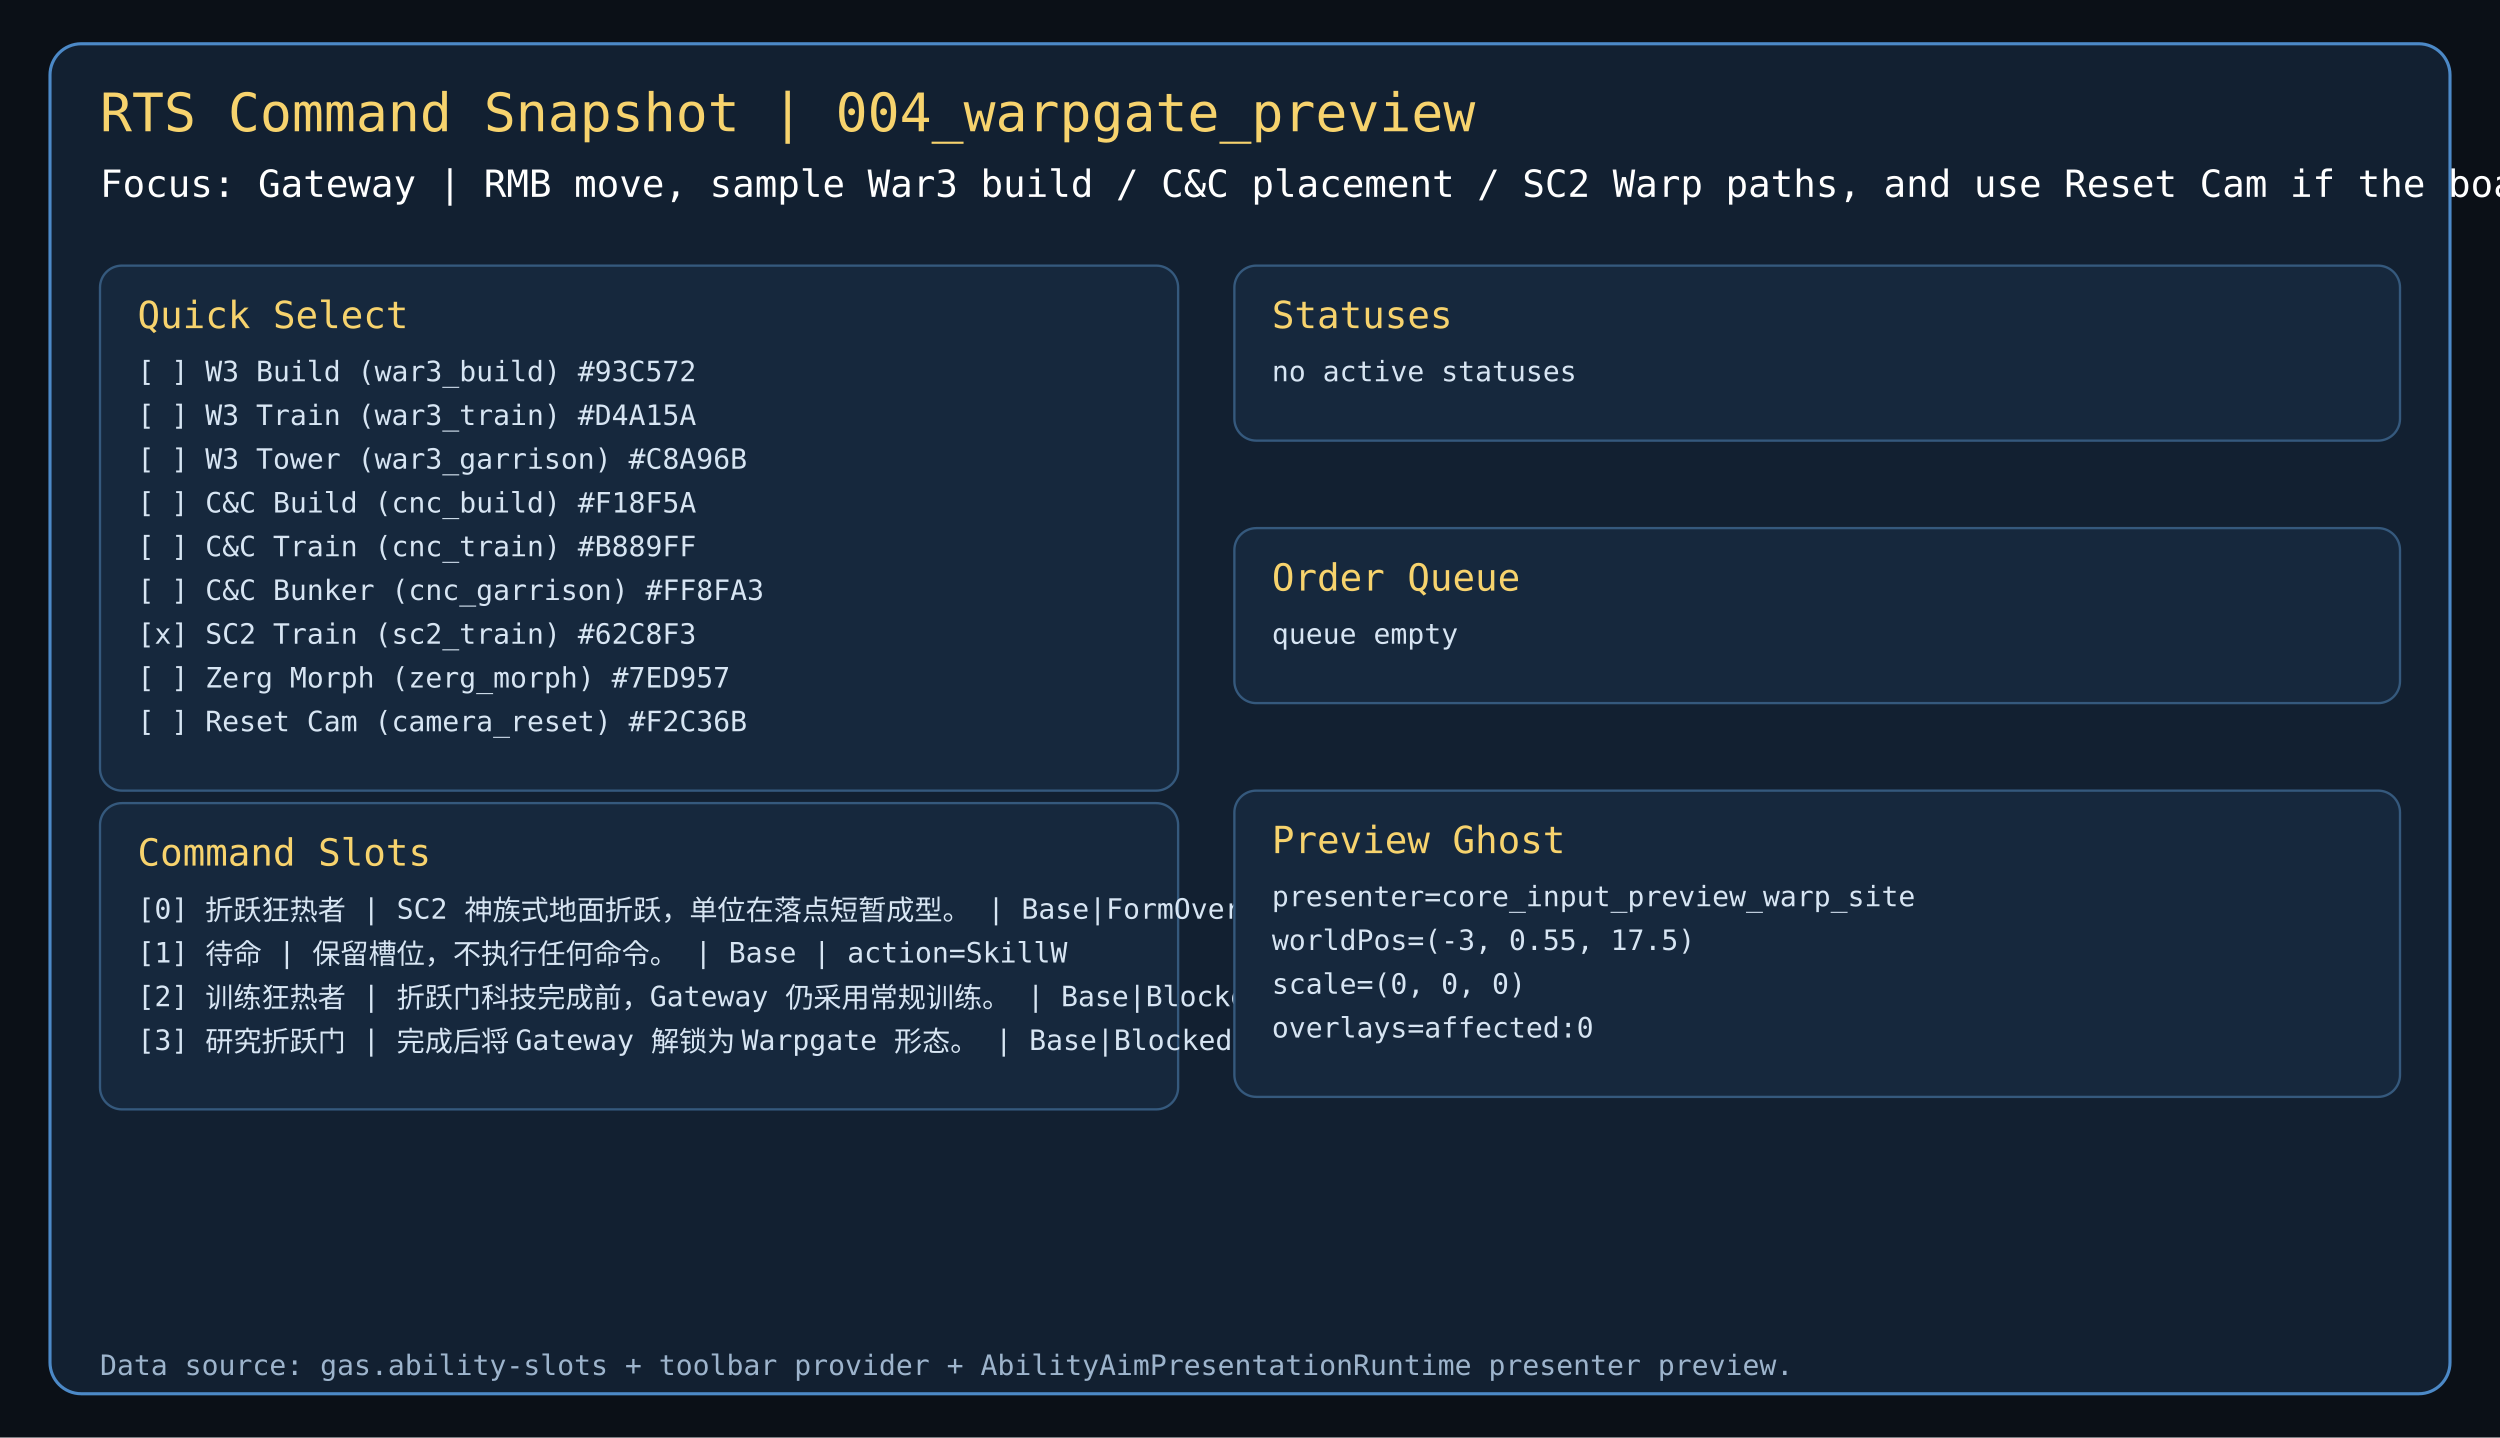
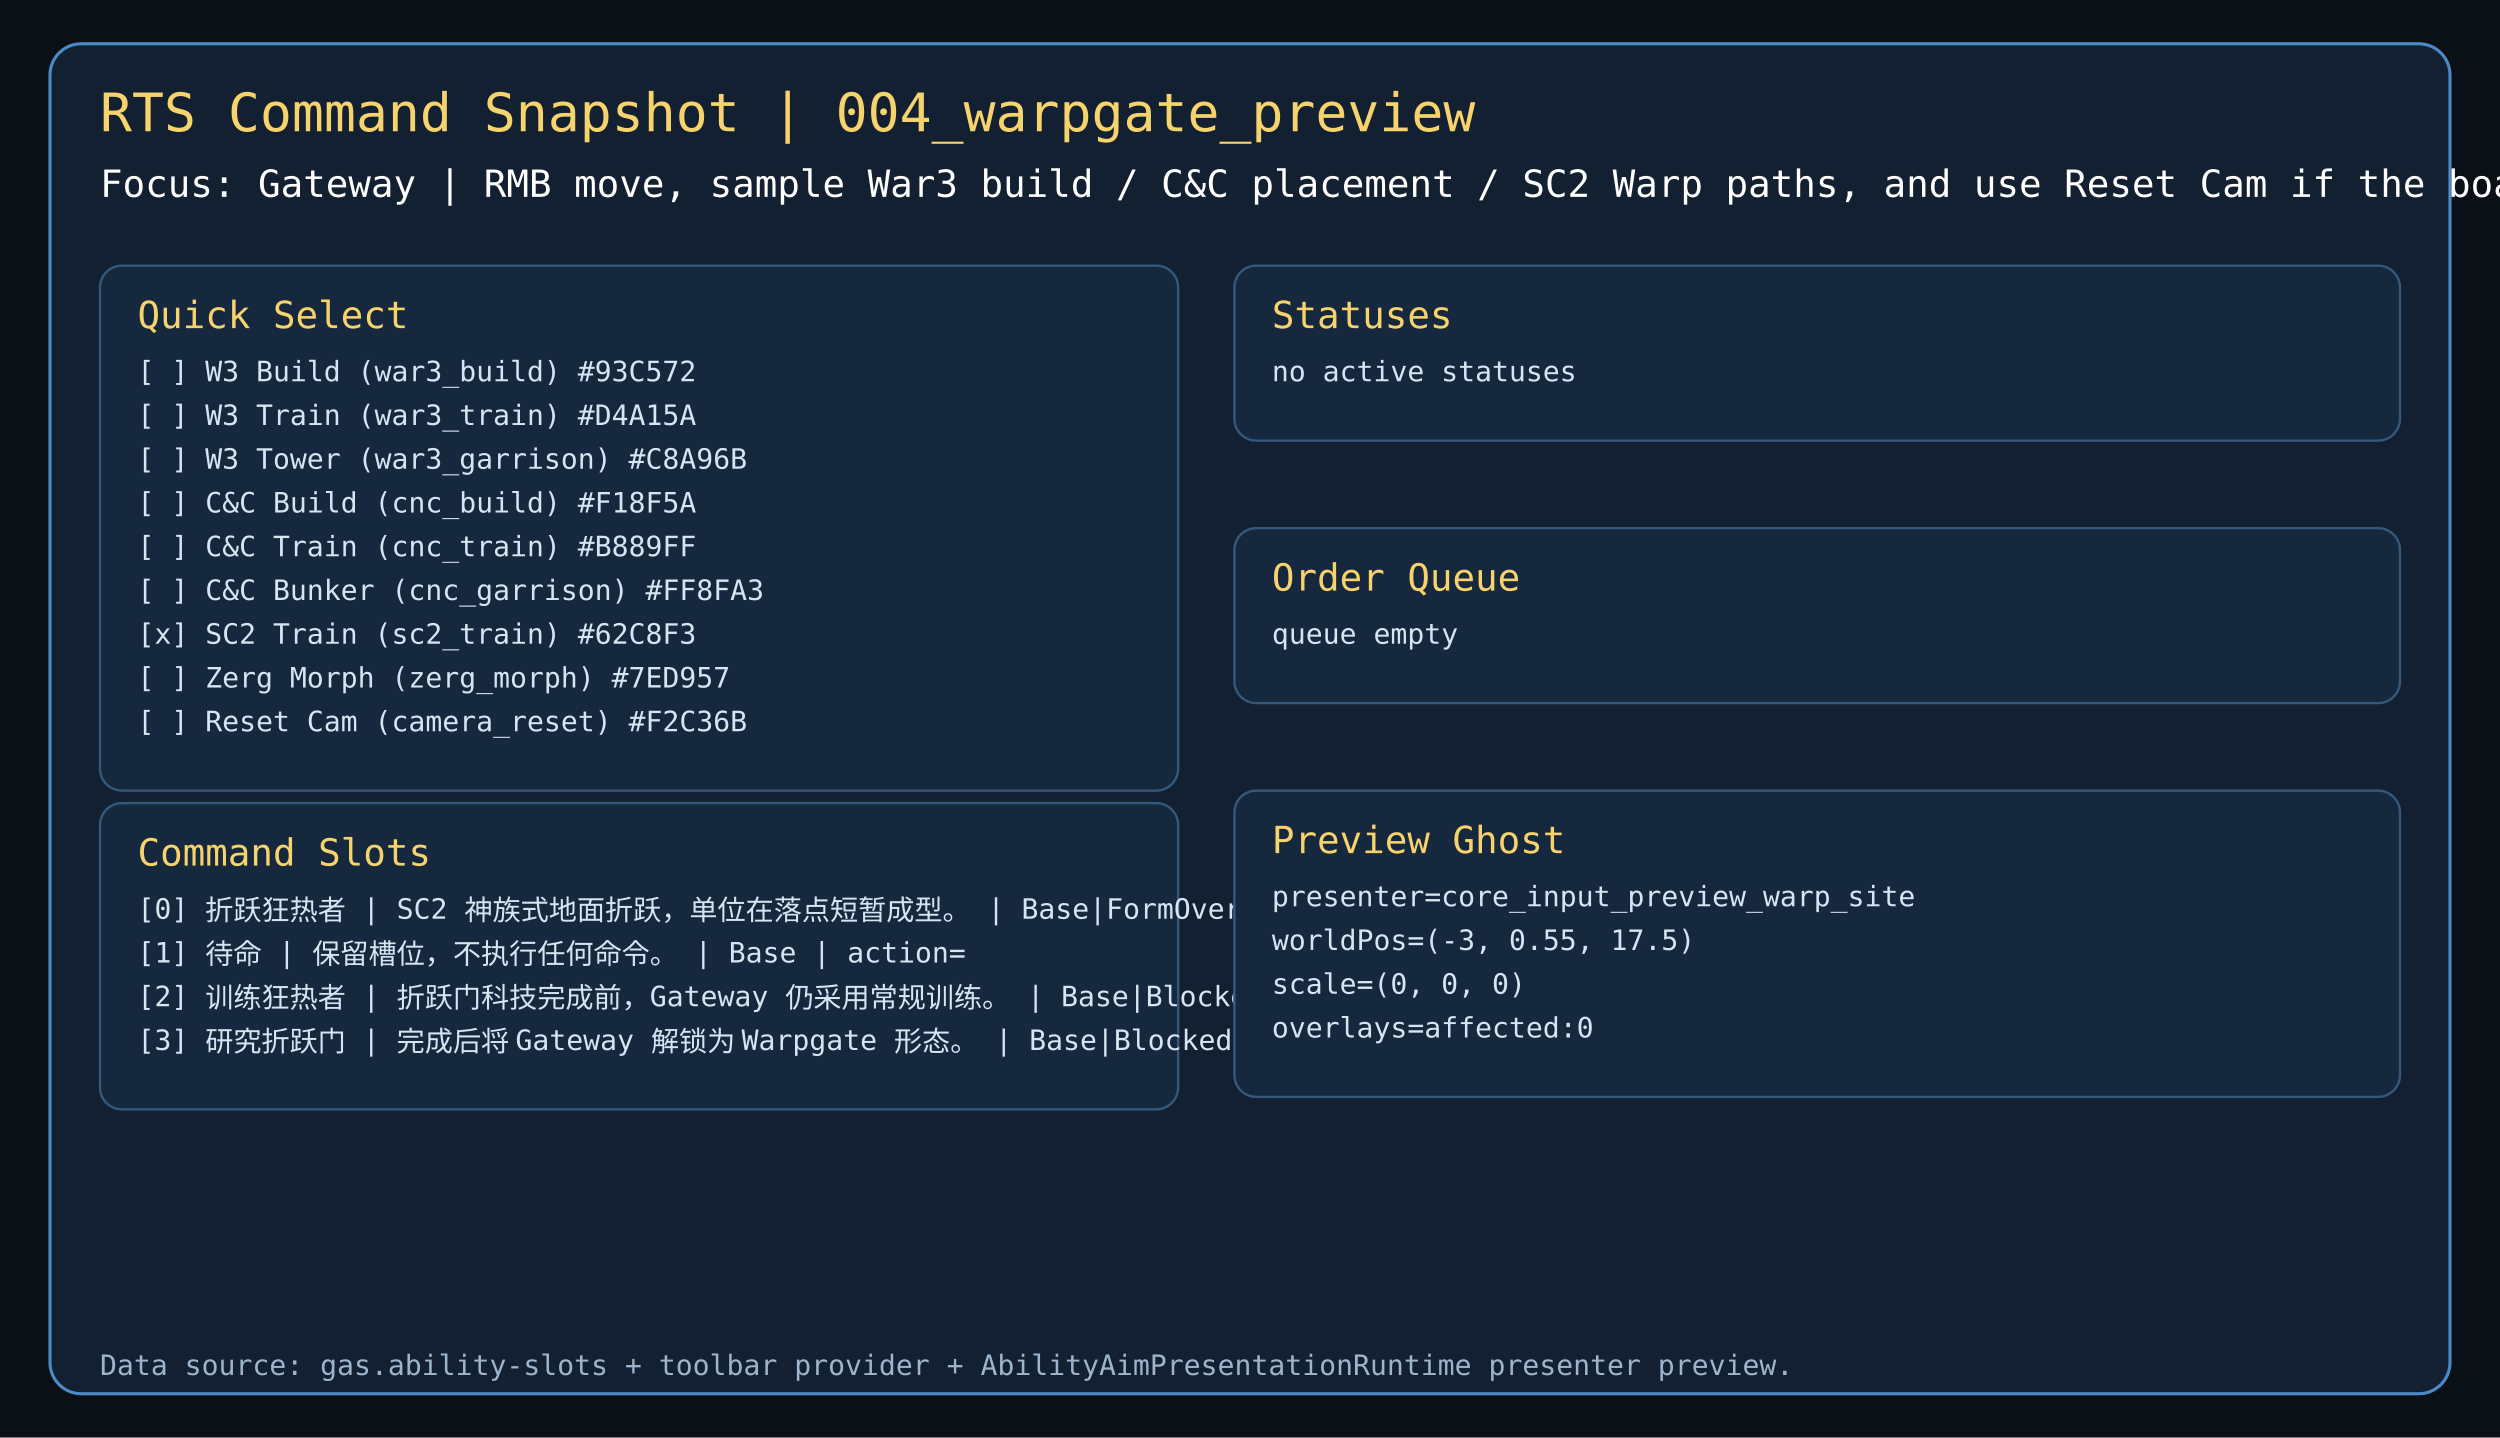
<svg xmlns="http://www.w3.org/2000/svg" width="1600" height="920" viewBox="0 0 1600 920">
  <rect width="1600" height="920" fill="#0b1017" />
  <rect x="32" y="28" width="1536" height="864" rx="20" fill="#122031" stroke="#4c89c7" stroke-width="2" />
  <text x="64" y="84" fill="#f7d36d" font-size="34" font-family="Consolas, monospace">RTS Command Snapshot | 004_warpgate_preview</text>
  <text x="64" y="126" fill="#ffffff" font-size="24" font-family="Consolas, monospace">Focus: Gateway | RMB move, sample War3 build / C&amp;C placement / SC2 Warp paths, and use Reset Cam if the board drifts out of view.</text>
  <rect x="64" y="170" width="690" height="336" rx="14" fill="#16283d" stroke="#35597d" stroke-width="1.5" />
  <text x="88" y="210" fill="#f7d36d" font-size="24" font-family="Consolas, monospace">Quick Select</text>
  <text x="88" y="244" fill="#d7e5f3" font-size="18" font-family="Consolas, monospace">[ ] W3 Build (war3_build) #93C572</text>
  <text x="88" y="272" fill="#d7e5f3" font-size="18" font-family="Consolas, monospace">[ ] W3 Train (war3_train) #D4A15A</text>
  <text x="88" y="300" fill="#d7e5f3" font-size="18" font-family="Consolas, monospace">[ ] W3 Tower (war3_garrison) #C8A96B</text>
  <text x="88" y="328" fill="#d7e5f3" font-size="18" font-family="Consolas, monospace">[ ] C&amp;C Build (cnc_build) #F18F5A</text>
  <text x="88" y="356" fill="#d7e5f3" font-size="18" font-family="Consolas, monospace">[ ] C&amp;C Train (cnc_train) #B889FF</text>
  <text x="88" y="384" fill="#d7e5f3" font-size="18" font-family="Consolas, monospace">[ ] C&amp;C Bunker (cnc_garrison) #FF8FA3</text>
  <text x="88" y="412" fill="#d7e5f3" font-size="18" font-family="Consolas, monospace">[x] SC2 Train (sc2_train) #62C8F3</text>
  <text x="88" y="440" fill="#d7e5f3" font-size="18" font-family="Consolas, monospace">[ ] Zerg Morph (zerg_morph) #7ED957</text>
  <text x="88" y="468" fill="#d7e5f3" font-size="18" font-family="Consolas, monospace">[ ] Reset Cam (camera_reset) #F2C36B</text>
  <rect x="64" y="514" width="690" height="196" rx="14" fill="#16283d" stroke="#35597d" stroke-width="1.5" />
  <text x="88" y="554" fill="#f7d36d" font-size="24" font-family="Consolas, monospace">Command Slots</text>
-   <text x="88" y="588" fill="#d7e5f3" font-size="18" font-family="Consolas, monospace">[0] 折跃狂热者 | SC2 神族式地面折跃，单位在落点短暂成型。 | Base|FormOverride | action=SkillQ</text>
-   <text x="88" y="616" fill="#d7e5f3" font-size="18" font-family="Consolas, monospace">[1] 待命 | 保留槽位，不执行任何命令。 | Base | action=SkillW</text>
-   <text x="88" y="644" fill="#d7e5f3" font-size="18" font-family="Consolas, monospace">[2] 训练狂热者 | 折跃门科技完成前，Gateway 仍采用常规训练。 | Base|Blocked | action=SkillE</text>
-   <text x="88" y="672" fill="#d7e5f3" font-size="18" font-family="Consolas, monospace">[3] 研究折跃门 | 完成后将 Gateway 解锁为 Warpgate 形态。 | Base|Blocked | action=SkillR</text>
+   <text x="88" y="588" fill="#d7e5f3" font-size="18" font-family="Consolas, monospace">[0] 折跃狂热者 | SC2 神族式地面折跃，单位在落点短暂成型。 | Base|FormOverride | action=</text>
+   <text x="88" y="616" fill="#d7e5f3" font-size="18" font-family="Consolas, monospace">[1] 待命 | 保留槽位，不执行任何命令。 | Base | action=</text>
+   <text x="88" y="644" fill="#d7e5f3" font-size="18" font-family="Consolas, monospace">[2] 训练狂热者 | 折跃门科技完成前，Gateway 仍采用常规训练。 | Base|Blocked | action=</text>
+   <text x="88" y="672" fill="#d7e5f3" font-size="18" font-family="Consolas, monospace">[3] 研究折跃门 | 完成后将 Gateway 解锁为 Warpgate 形态。 | Base|Blocked | action=</text>
  <rect x="790" y="170" width="746" height="112" rx="14" fill="#16283d" stroke="#35597d" stroke-width="1.5" />
  <text x="814" y="210" fill="#f7d36d" font-size="24" font-family="Consolas, monospace">Statuses</text>
  <text x="814" y="244" fill="#d7e5f3" font-size="18" font-family="Consolas, monospace">no active statuses</text>
  <rect x="790" y="338" width="746" height="112" rx="14" fill="#16283d" stroke="#35597d" stroke-width="1.5" />
  <text x="814" y="378" fill="#f7d36d" font-size="24" font-family="Consolas, monospace">Order Queue</text>
  <text x="814" y="412" fill="#d7e5f3" font-size="18" font-family="Consolas, monospace">queue empty</text>
  <rect x="790" y="506" width="746" height="196" rx="14" fill="#16283d" stroke="#35597d" stroke-width="1.5" />
  <text x="814" y="546" fill="#f7d36d" font-size="24" font-family="Consolas, monospace">Preview Ghost</text>
  <text x="814" y="580" fill="#d7e5f3" font-size="18" font-family="Consolas, monospace">presenter=core_input_preview_warp_site</text>
  <text x="814" y="608" fill="#d7e5f3" font-size="18" font-family="Consolas, monospace">worldPos=(-3, 0.55, 17.5)</text>
  <text x="814" y="636" fill="#d7e5f3" font-size="18" font-family="Consolas, monospace">scale=(0, 0, 0)</text>
  <text x="814" y="664" fill="#d7e5f3" font-size="18" font-family="Consolas, monospace">overlays=affected:0</text>
  <text x="64" y="880" fill="#9db4cc" font-size="18" font-family="Consolas, monospace">Data source: gas.ability-slots + toolbar provider + AbilityAimPresentationRuntime presenter preview.</text>
</svg>
